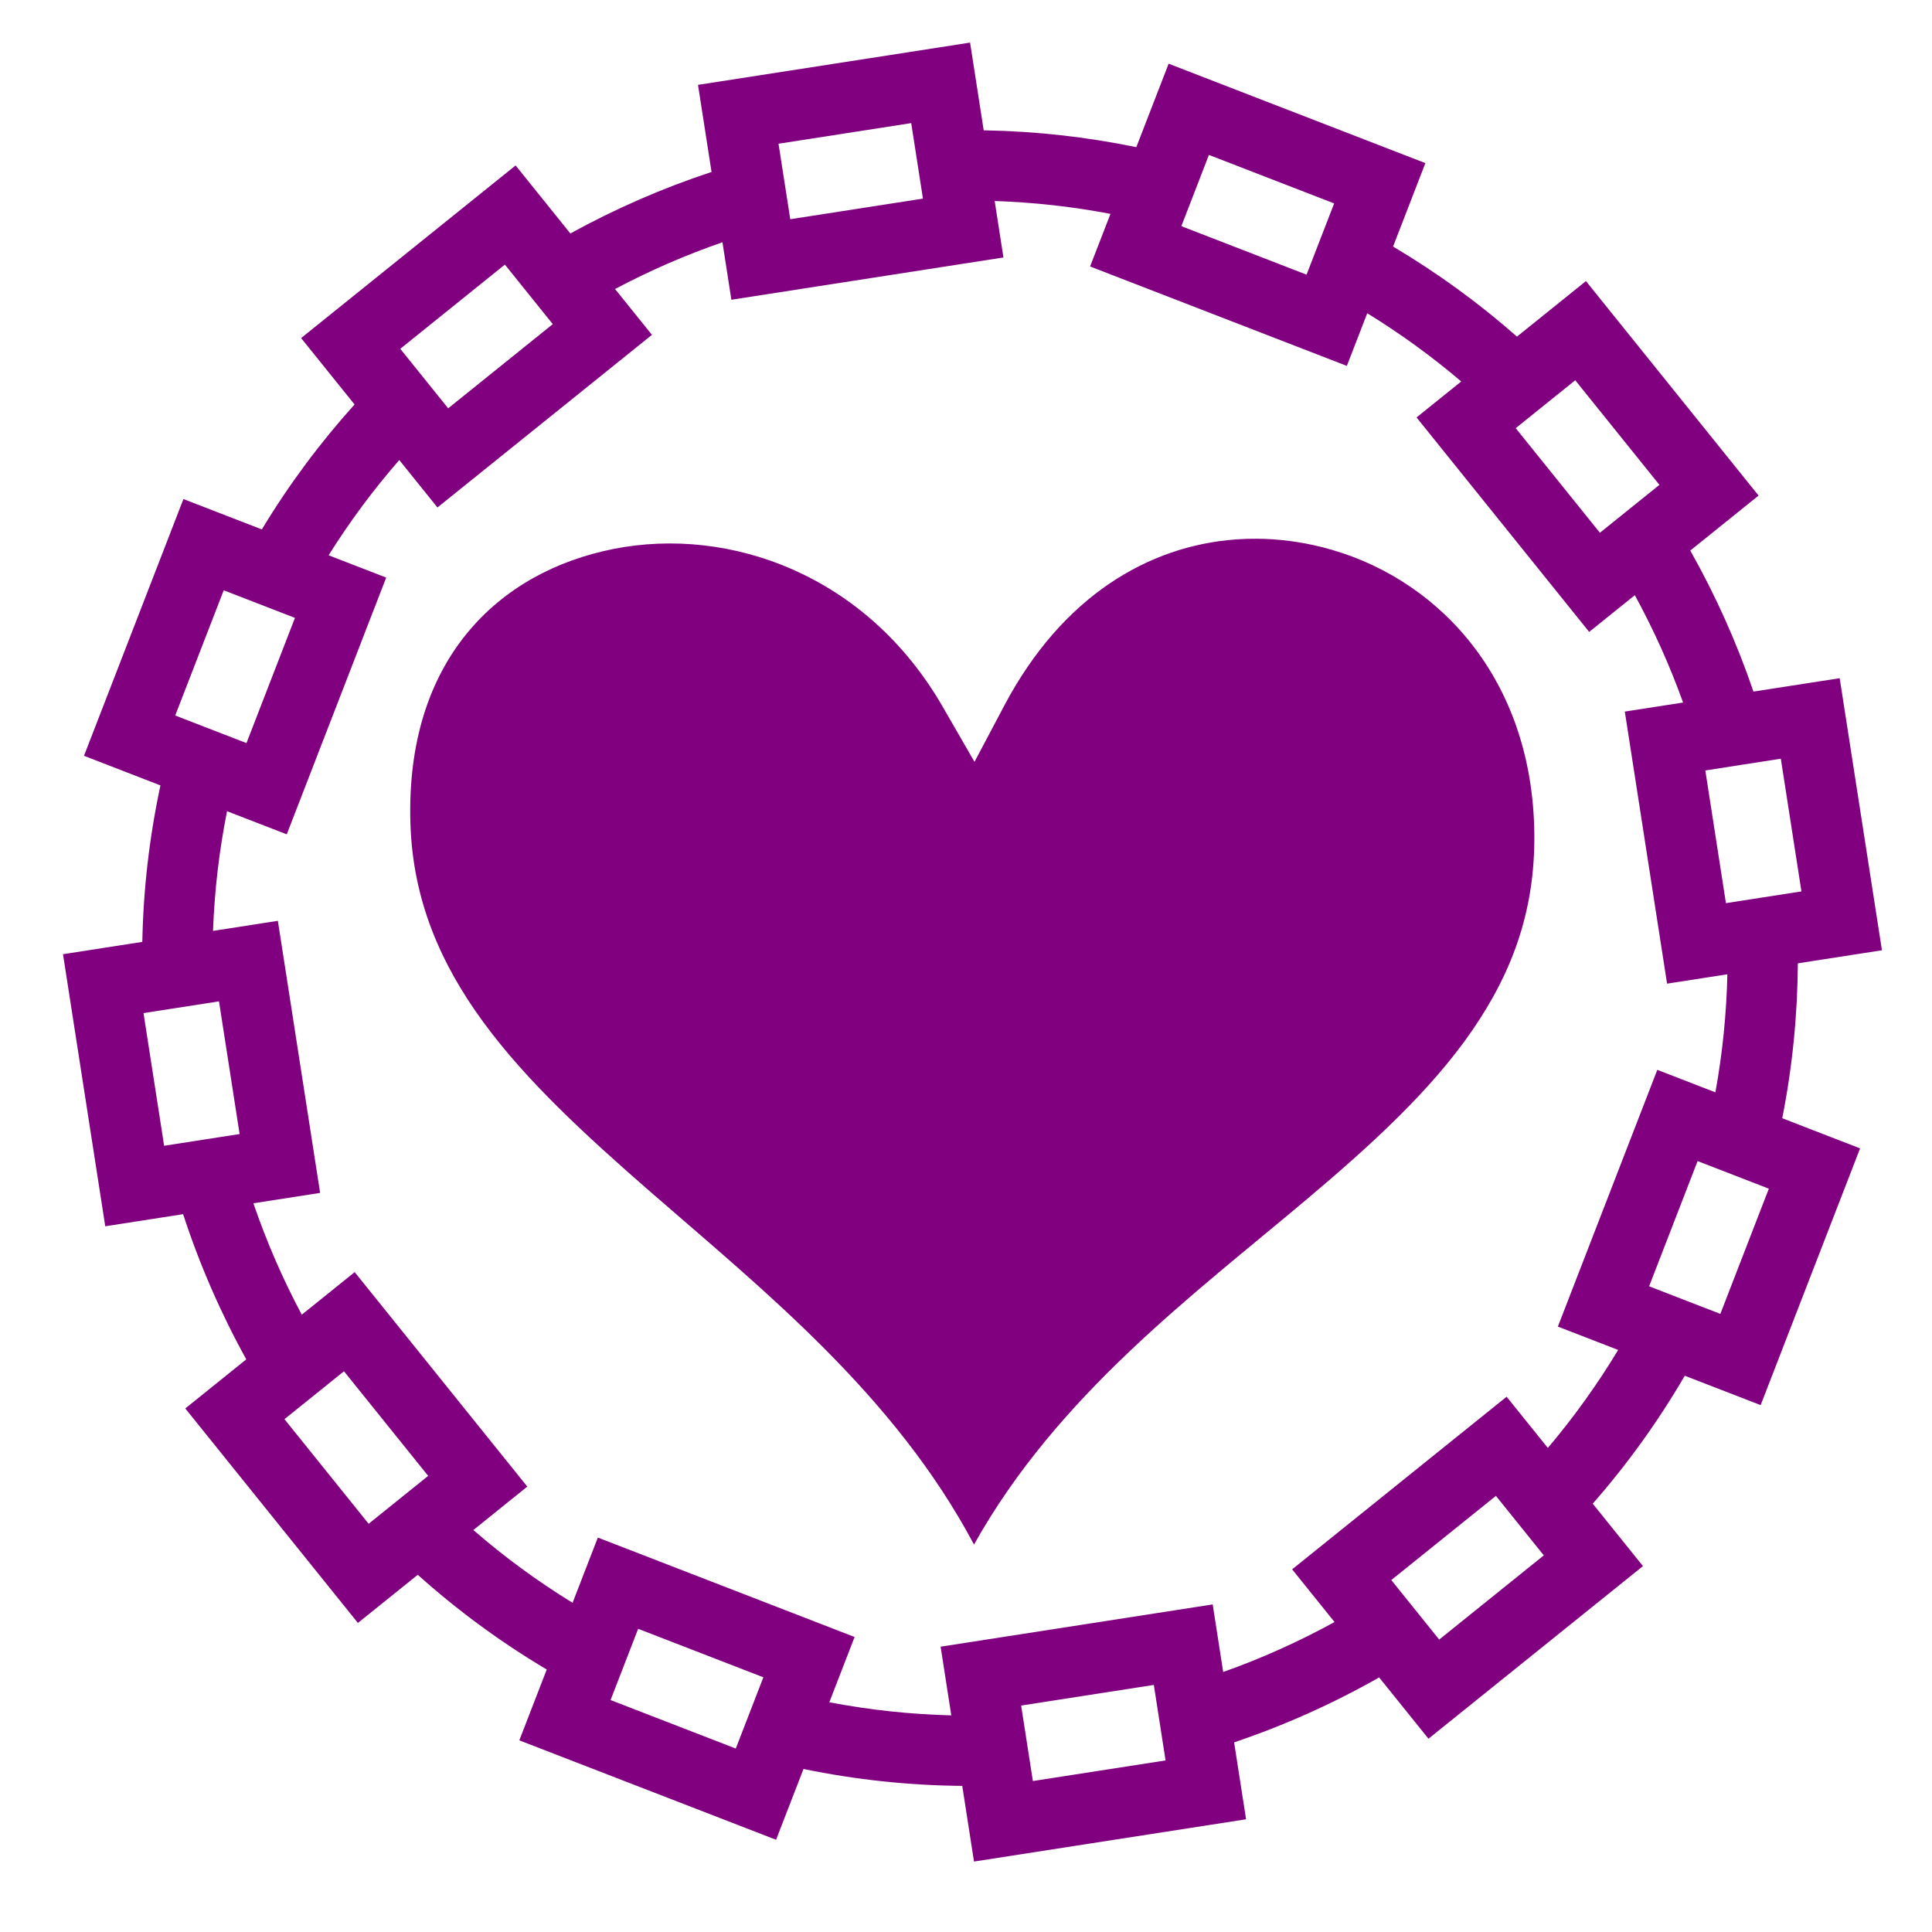
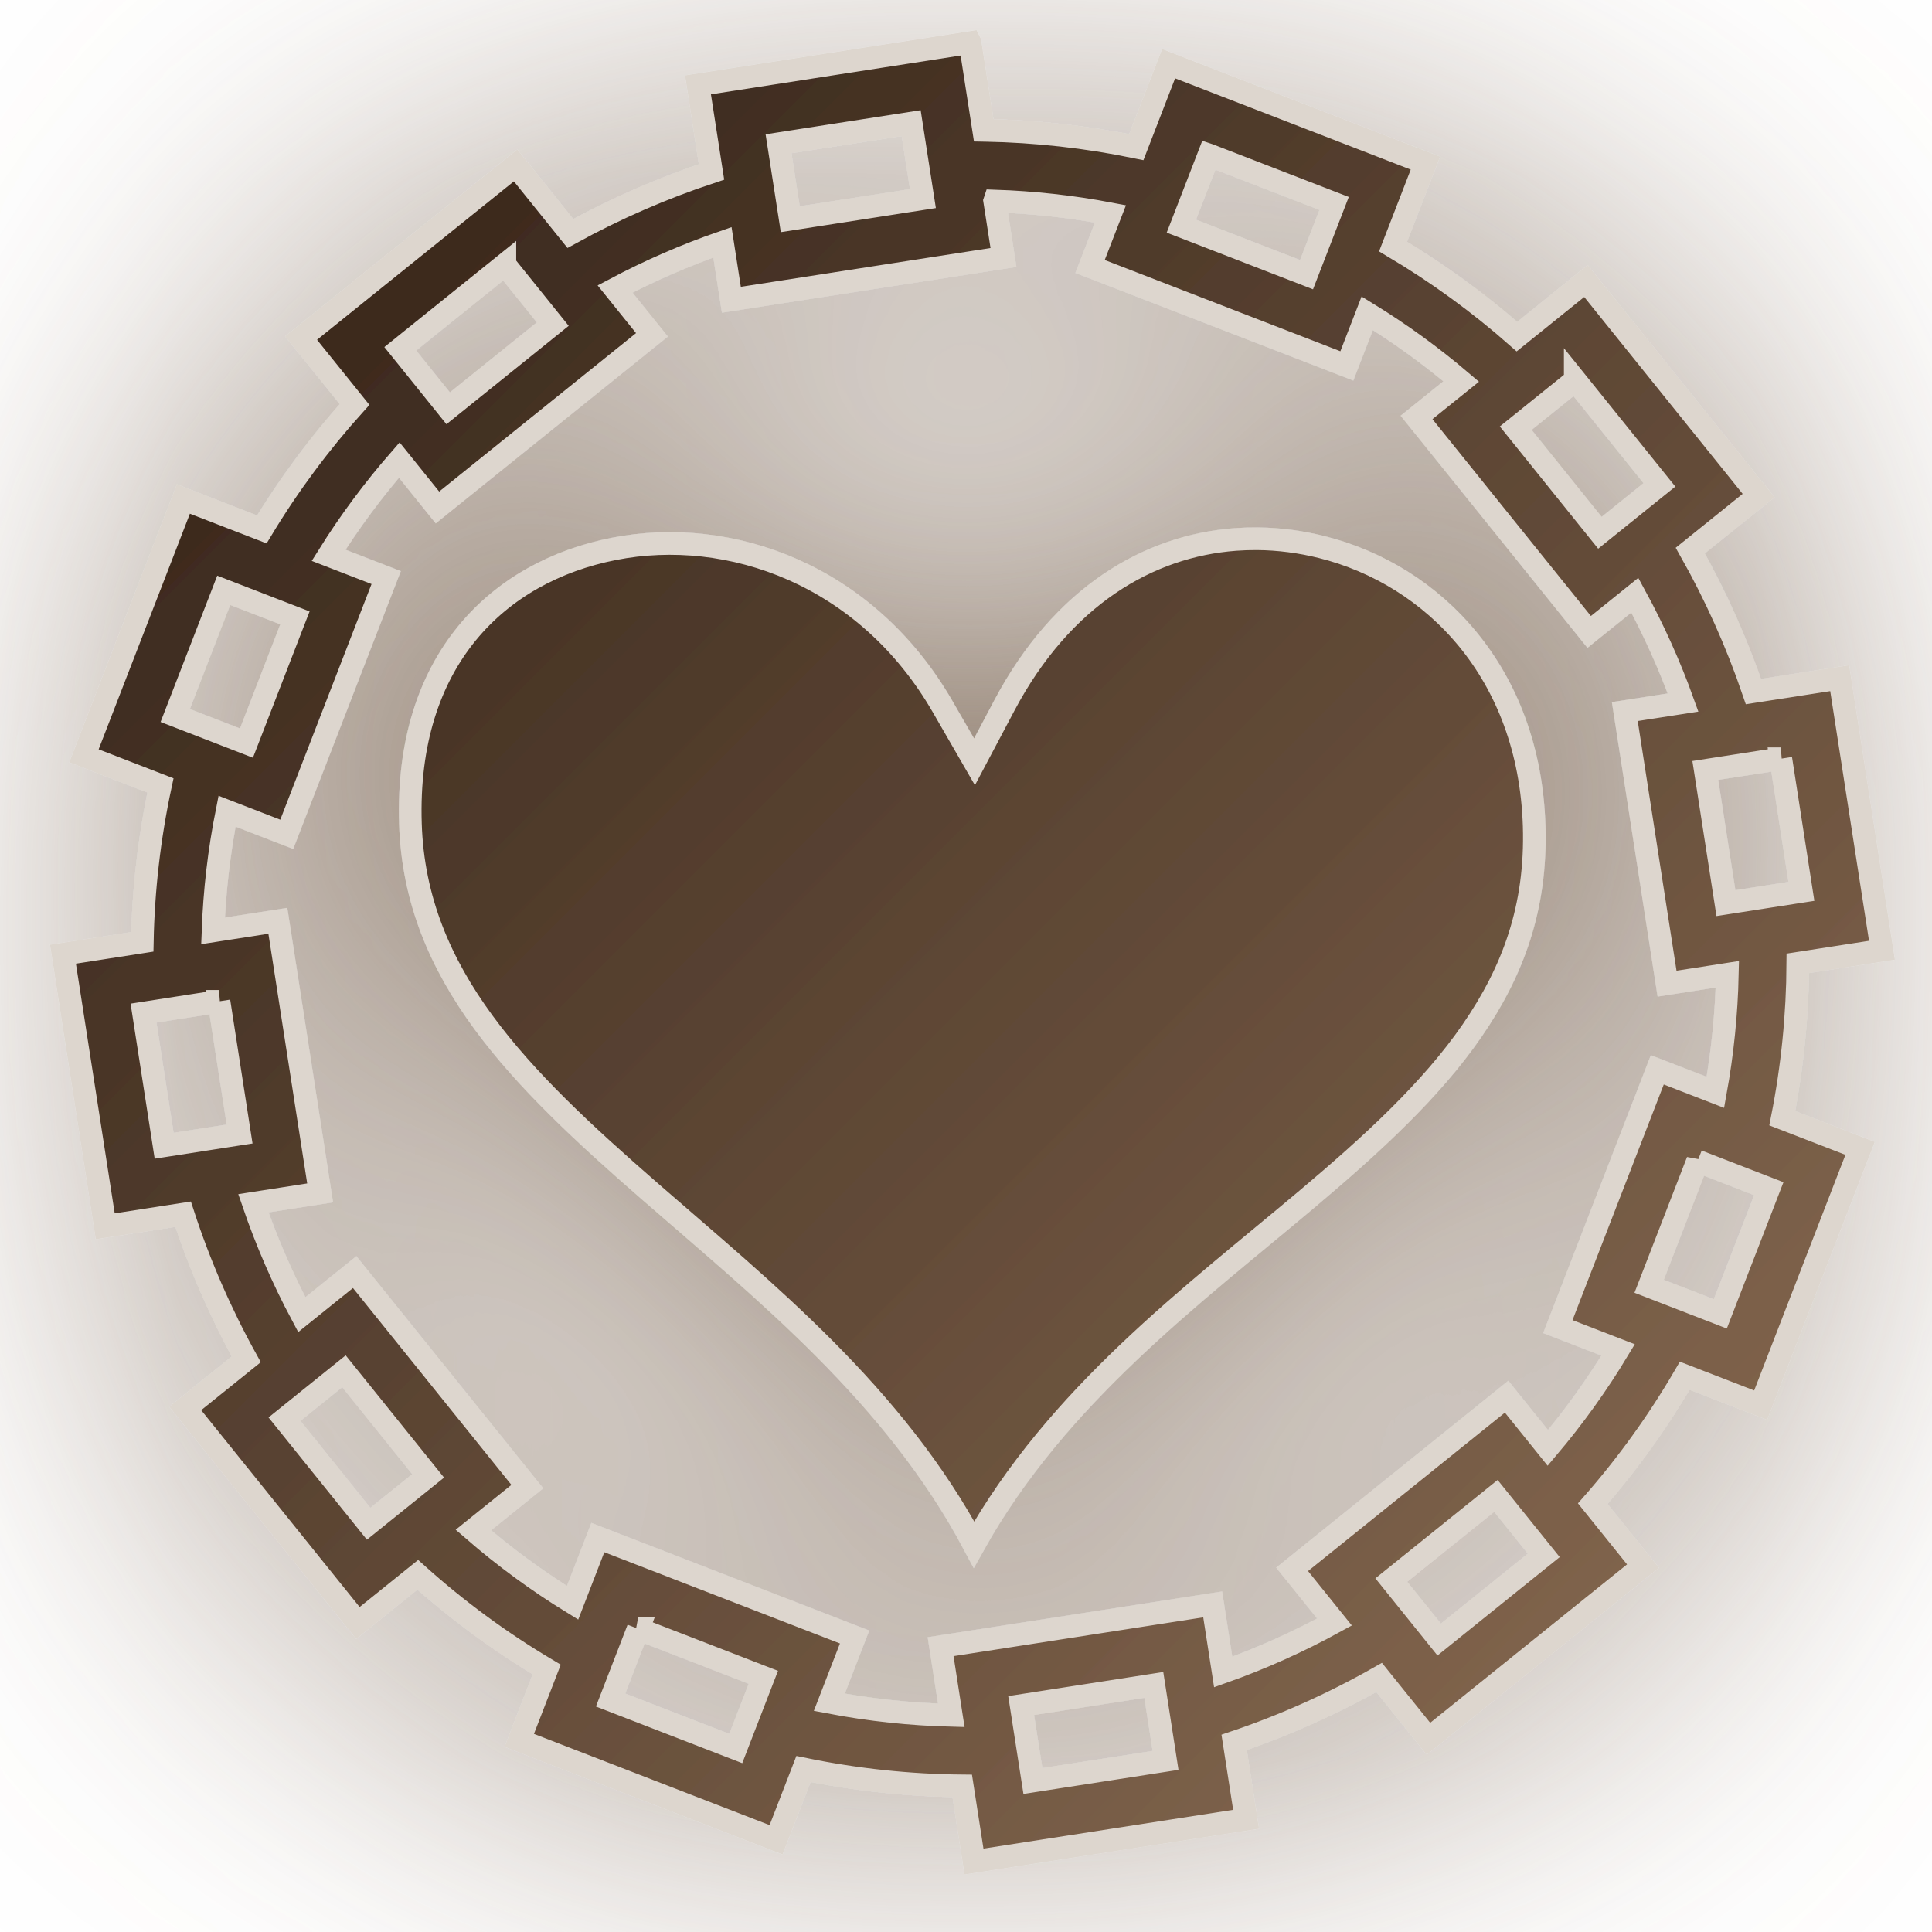
<svg xmlns="http://www.w3.org/2000/svg" viewBox="0 0 512 512">
+   <defs>
+     <filter id="shadow-1" height="300%" width="300%" x="-100%" y="-100%">
+       <feFlood flood-color="rgba(133, 113, 96, 1)" result="flood" />
+       <feComposite in="flood" in2="SourceGraphic" operator="atop" result="composite" />
+       <feGaussianBlur in="composite" stdDeviation="50" result="blur" />
+       <feOffset dx="0" dy="0" result="offset" />
+       <feComposite in="SourceGraphic" in2="offset" operator="over" />
+     </filter>
+     <linearGradient x1="0" x2="1" y1="0" y2="1" id="gradient-1">
+       <stop offset="0%" stop-color="#2e1e14" stop-opacity="1" />
+       <stop offset="100%" stop-color="#8d6f55" stop-opacity="1" />
+     </linearGradient>
+   </defs>
  <g class="" style="" transform="translate(0,0)">
-     <path d="M257.08 11.29l-9.232 1.437-62.868 9.765 3.586 23.08C175.62 49.84 163.09 55.3 151.15 61.875l-14.51-18.03-7.28 5.86-49.56 39.89 14.163 17.594C84.847 117.31 76.6 128.367 69.39 140.3l-20.78-8.046-3.374 8.715-22.976 59.325 20.26 7.846c-2.96 13.812-4.544 27.692-4.805 41.47l-21.02 3.267 11.2 72.1 20.634-3.206c4.347 13.326 9.955 26.213 16.74 38.474l-16.165 13.012 45.75 56.84 15.858-12.764c10.425 9.35 21.846 17.776 34.183 25.104l-7.27 18.773 68.042 26.347 7.266-18.76c14.02 2.89 28.103 4.36 42.074 4.482l3.115 20.05 72.1-11.2-3.168-20.386c13.326-4.498 26.2-10.26 38.433-17.205l13.075 16.24 56.84-45.747-13.315-16.543c9.093-10.365 17.275-21.698 24.394-33.906l20.11 7.787 26.35-68.038-20.63-7.988c2.71-13.685 4.057-27.422 4.133-41.05l22.29-3.462-1.434-9.234-9.765-62.866-22.85 3.55c-4.413-12.947-10.017-25.466-16.746-37.378l18.103-14.57-5.86-7.28-39.89-49.56-18.28 14.715c-10.058-8.863-21.032-16.864-32.835-23.868l8.562-22.112-8.713-3.375L309.7 16.88 301.136 39c-13.31-2.74-26.68-4.21-39.95-4.45-.166-.004-.33-.002-.494-.005l-3.61-23.252zm-15.598 21.337l3.108 20.008-35.164 5.463-3.11-20.006 35.166-5.465zm78.897 8.43l33.184 12.85-7.312 18.882-33.184-12.853 7.31-18.88zM263.6 53.27c10.2.34 20.456 1.458 30.687 3.406l-5.4 13.94 68.042 26.35 5.402-13.952c8.848 5.43 17.16 11.487 24.91 18.08l-11.842 9.53 45.75 56.84 12.098-9.735c4.986 9.14 9.272 18.65 12.787 28.45l-15.443 2.398 11.2 72.1 15.98-2.483c-.226 10.394-1.278 20.852-3.174 31.29l-15.395-5.964-3.373 8.714-22.977 59.327 15.975 6.188c-5.567 9.24-11.81 17.91-18.633 25.97l-10.926-13.575-7.278 5.86-49.56 39.89 11.24 13.964c-9.47 5.195-19.338 9.627-29.514 13.24l-2.78-17.908-9.235 1.433-62.866 9.766 2.828 18.202c-10.74-.272-21.548-1.413-32.328-3.47l6.7-17.3-8.713-3.375-59.327-22.974-6.695 17.29c-9.38-5.763-18.16-12.224-26.3-19.286l14.302-11.512-5.86-7.28-39.888-49.56-14.02 11.285c-5.058-9.483-9.343-19.362-12.826-29.53l17.688-2.75-1.436-9.232-9.765-62.867-17.182 2.67c.385-10.546 1.607-21.15 3.715-31.723l15.826 6.128 26.35-68.04-15.258-5.91c5.624-8.986 11.9-17.41 18.726-25.24l10.118 12.57 56.84-45.75-9.778-12.147c9.155-4.854 18.672-8.996 28.465-12.387l2.366 15.234 72.1-11.202-2.324-14.96zM133.8 70.124l12.694 15.772-27.723 22.312-12.694-15.77L133.8 70.122zm283.653 30.648l22.313 27.722-15.774 12.696-22.312-27.72 15.773-12.697zm-84.244 42c-1.918-.015-3.84.045-5.76.187-23.033 1.7-45.933 15.003-61.29 44.006l-7.906 14.933-8.445-14.636c-20.227-35.054-56.5-47.824-87.093-41.81-30.592 6.012-55.328 29.383-53.947 72.85 1.278 40.24 29.05 67.447 63.59 97.54 30.045 26.176 64.672 53.784 85.763 93.478 22.093-39.507 57.856-65.95 88.133-91.453 17.386-14.644 33.017-28.982 43.86-44.736 10.846-15.755 17.13-32.66 16.456-54.243-1.262-40.46-26.58-66.478-56.316-73.916-5.576-1.394-11.296-2.148-17.047-2.2zM59.286 156.433l18.88 7.31-12.85 33.186-18.88-7.31 12.85-33.186zm412.65 44.636l5.463 35.164-20.01 3.11-5.462-35.164 20.01-3.11zm-413.9 64.3l5.465 35.165-20.006 3.108-5.465-35.163 20.007-3.11zm391.846 42.33l18.88 7.312-12.85 33.185-18.88-7.312 12.85-33.186zM91.156 363.4l22.313 27.723-15.775 12.695-22.312-27.722L91.156 363.4zm305.274 33.02l12.695 15.77-27.723 22.316-12.695-15.774 27.723-22.312zm-227.315 35.23l33.186 12.852-7.31 18.88-33.185-12.85 7.31-18.882zm136.662 14.873l3.11 20.01-35.164 5.463-3.11-20.008 35.164-5.465z" fill="rgba(128, 0, 128, 1)" fill-opacity="1" />
+     <path d="M257.08 11.29l-9.232 1.437-62.868 9.765 3.586 23.08C175.62 49.84 163.09 55.3 151.15 61.875l-14.51-18.03-7.28 5.86-49.56 39.89 14.163 17.594C84.847 117.31 76.6 128.367 69.39 140.3l-20.78-8.046-3.374 8.715-22.976 59.325 20.26 7.846c-2.96 13.812-4.544 27.692-4.805 41.47l-21.02 3.267 11.2 72.1 20.634-3.206c4.347 13.326 9.955 26.213 16.74 38.474l-16.165 13.012 45.75 56.84 15.858-12.764c10.425 9.35 21.846 17.776 34.183 25.104l-7.27 18.773 68.042 26.347 7.266-18.76c14.02 2.89 28.103 4.36 42.074 4.482l3.115 20.05 72.1-11.2-3.168-20.386c13.326-4.498 26.2-10.26 38.433-17.205l13.075 16.24 56.84-45.747-13.315-16.543c9.093-10.365 17.275-21.698 24.394-33.906l20.11 7.787 26.35-68.038-20.63-7.988c2.71-13.685 4.057-27.422 4.133-41.05l22.29-3.462-1.434-9.234-9.765-62.866-22.85 3.55c-4.413-12.947-10.017-25.466-16.746-37.378l18.103-14.57-5.86-7.28-39.89-49.56-18.28 14.715c-10.058-8.863-21.032-16.864-32.835-23.868l8.562-22.112-8.713-3.375L309.7 16.88 301.136 39c-13.31-2.74-26.68-4.21-39.95-4.45-.166-.004-.33-.002-.494-.005l-3.61-23.252zm-15.598 21.337l3.108 20.008-35.164 5.463-3.11-20.006 35.166-5.465zm78.897 8.43l33.184 12.85-7.312 18.882-33.184-12.853 7.31-18.88zM263.6 53.27c10.2.34 20.456 1.458 30.687 3.406l-5.4 13.94 68.042 26.35 5.402-13.952c8.848 5.43 17.16 11.487 24.91 18.08l-11.842 9.53 45.75 56.84 12.098-9.735c4.986 9.14 9.272 18.65 12.787 28.45l-15.443 2.398 11.2 72.1 15.98-2.483c-.226 10.394-1.278 20.852-3.174 31.29l-15.395-5.964-3.373 8.714-22.977 59.327 15.975 6.188c-5.567 9.24-11.81 17.91-18.633 25.97l-10.926-13.575-7.278 5.86-49.56 39.89 11.24 13.964c-9.47 5.195-19.338 9.627-29.514 13.24l-2.78-17.908-9.235 1.433-62.866 9.766 2.828 18.202c-10.74-.272-21.548-1.413-32.328-3.47l6.7-17.3-8.713-3.375-59.327-22.974-6.695 17.29c-9.38-5.763-18.16-12.224-26.3-19.286l14.302-11.512-5.86-7.28-39.888-49.56-14.02 11.285c-5.058-9.483-9.343-19.362-12.826-29.53l17.688-2.75-1.436-9.232-9.765-62.867-17.182 2.67c.385-10.546 1.607-21.15 3.715-31.723l15.826 6.128 26.35-68.04-15.258-5.91c5.624-8.986 11.9-17.41 18.726-25.24l10.118 12.57 56.84-45.75-9.778-12.147c9.155-4.854 18.672-8.996 28.465-12.387l2.366 15.234 72.1-11.202-2.324-14.96zM133.8 70.124l12.694 15.772-27.723 22.312-12.694-15.77L133.8 70.122zm283.653 30.648l22.313 27.722-15.774 12.696-22.312-27.72 15.773-12.697zm-84.244 42c-1.918-.015-3.84.045-5.76.187-23.033 1.7-45.933 15.003-61.29 44.006l-7.906 14.933-8.445-14.636c-20.227-35.054-56.5-47.824-87.093-41.81-30.592 6.012-55.328 29.383-53.947 72.85 1.278 40.24 29.05 67.447 63.59 97.54 30.045 26.176 64.672 53.784 85.763 93.478 22.093-39.507 57.856-65.95 88.133-91.453 17.386-14.644 33.017-28.982 43.86-44.736 10.846-15.755 17.13-32.66 16.456-54.243-1.262-40.46-26.58-66.478-56.316-73.916-5.576-1.394-11.296-2.148-17.047-2.2zM59.286 156.433l18.88 7.31-12.85 33.186-18.88-7.31 12.85-33.186zm412.65 44.636l5.463 35.164-20.01 3.11-5.462-35.164 20.01-3.11zm-413.9 64.3l5.465 35.165-20.006 3.108-5.465-35.163 20.007-3.11zm391.846 42.33l18.88 7.312-12.85 33.185-18.88-7.312 12.85-33.186zM91.156 363.4l22.313 27.723-15.775 12.695-22.312-27.722L91.156 363.4zm305.274 33.02l12.695 15.77-27.723 22.316-12.695-15.774 27.723-22.312zm-227.315 35.23l33.186 12.852-7.31 18.88-33.185-12.85 7.31-18.882zm136.662 14.873l3.11 20.01-35.164 5.463-3.11-20.008 35.164-5.465z" fill="url(#gradient-1)" stroke="#ddd6ce" stroke-opacity="1" stroke-width="6" filter="url(#shadow-1)" />
  </g>
</svg>
